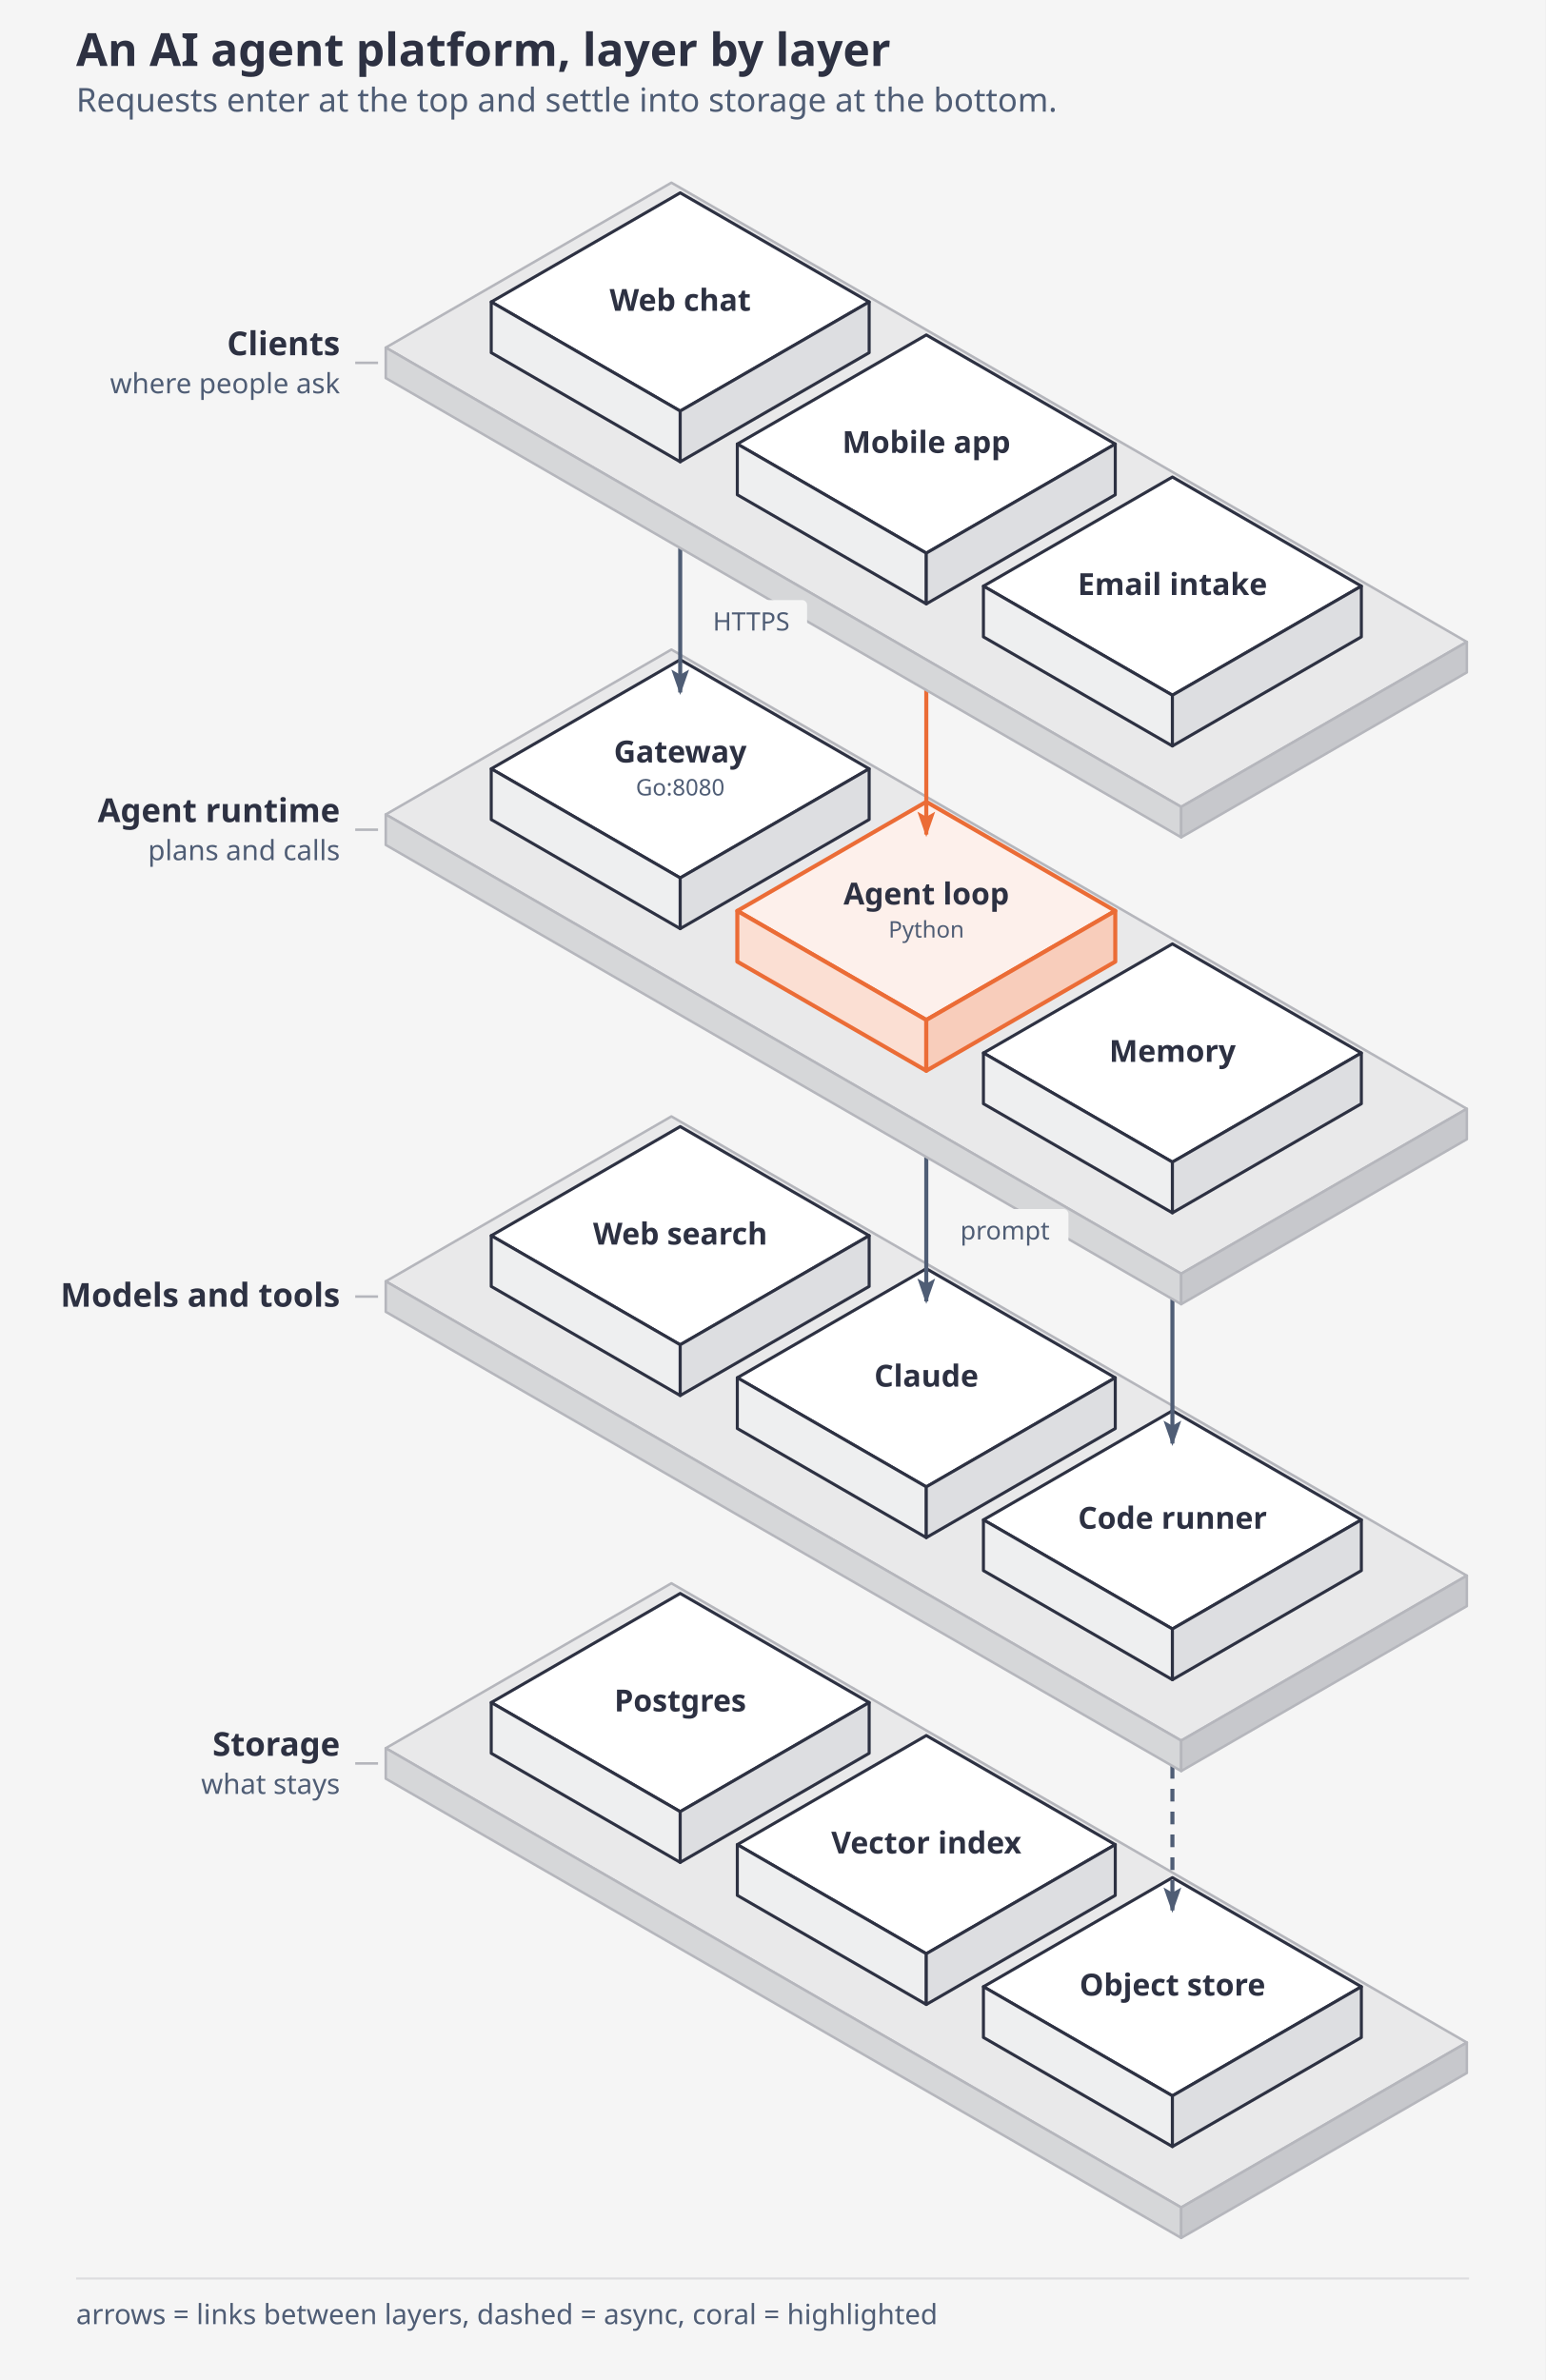
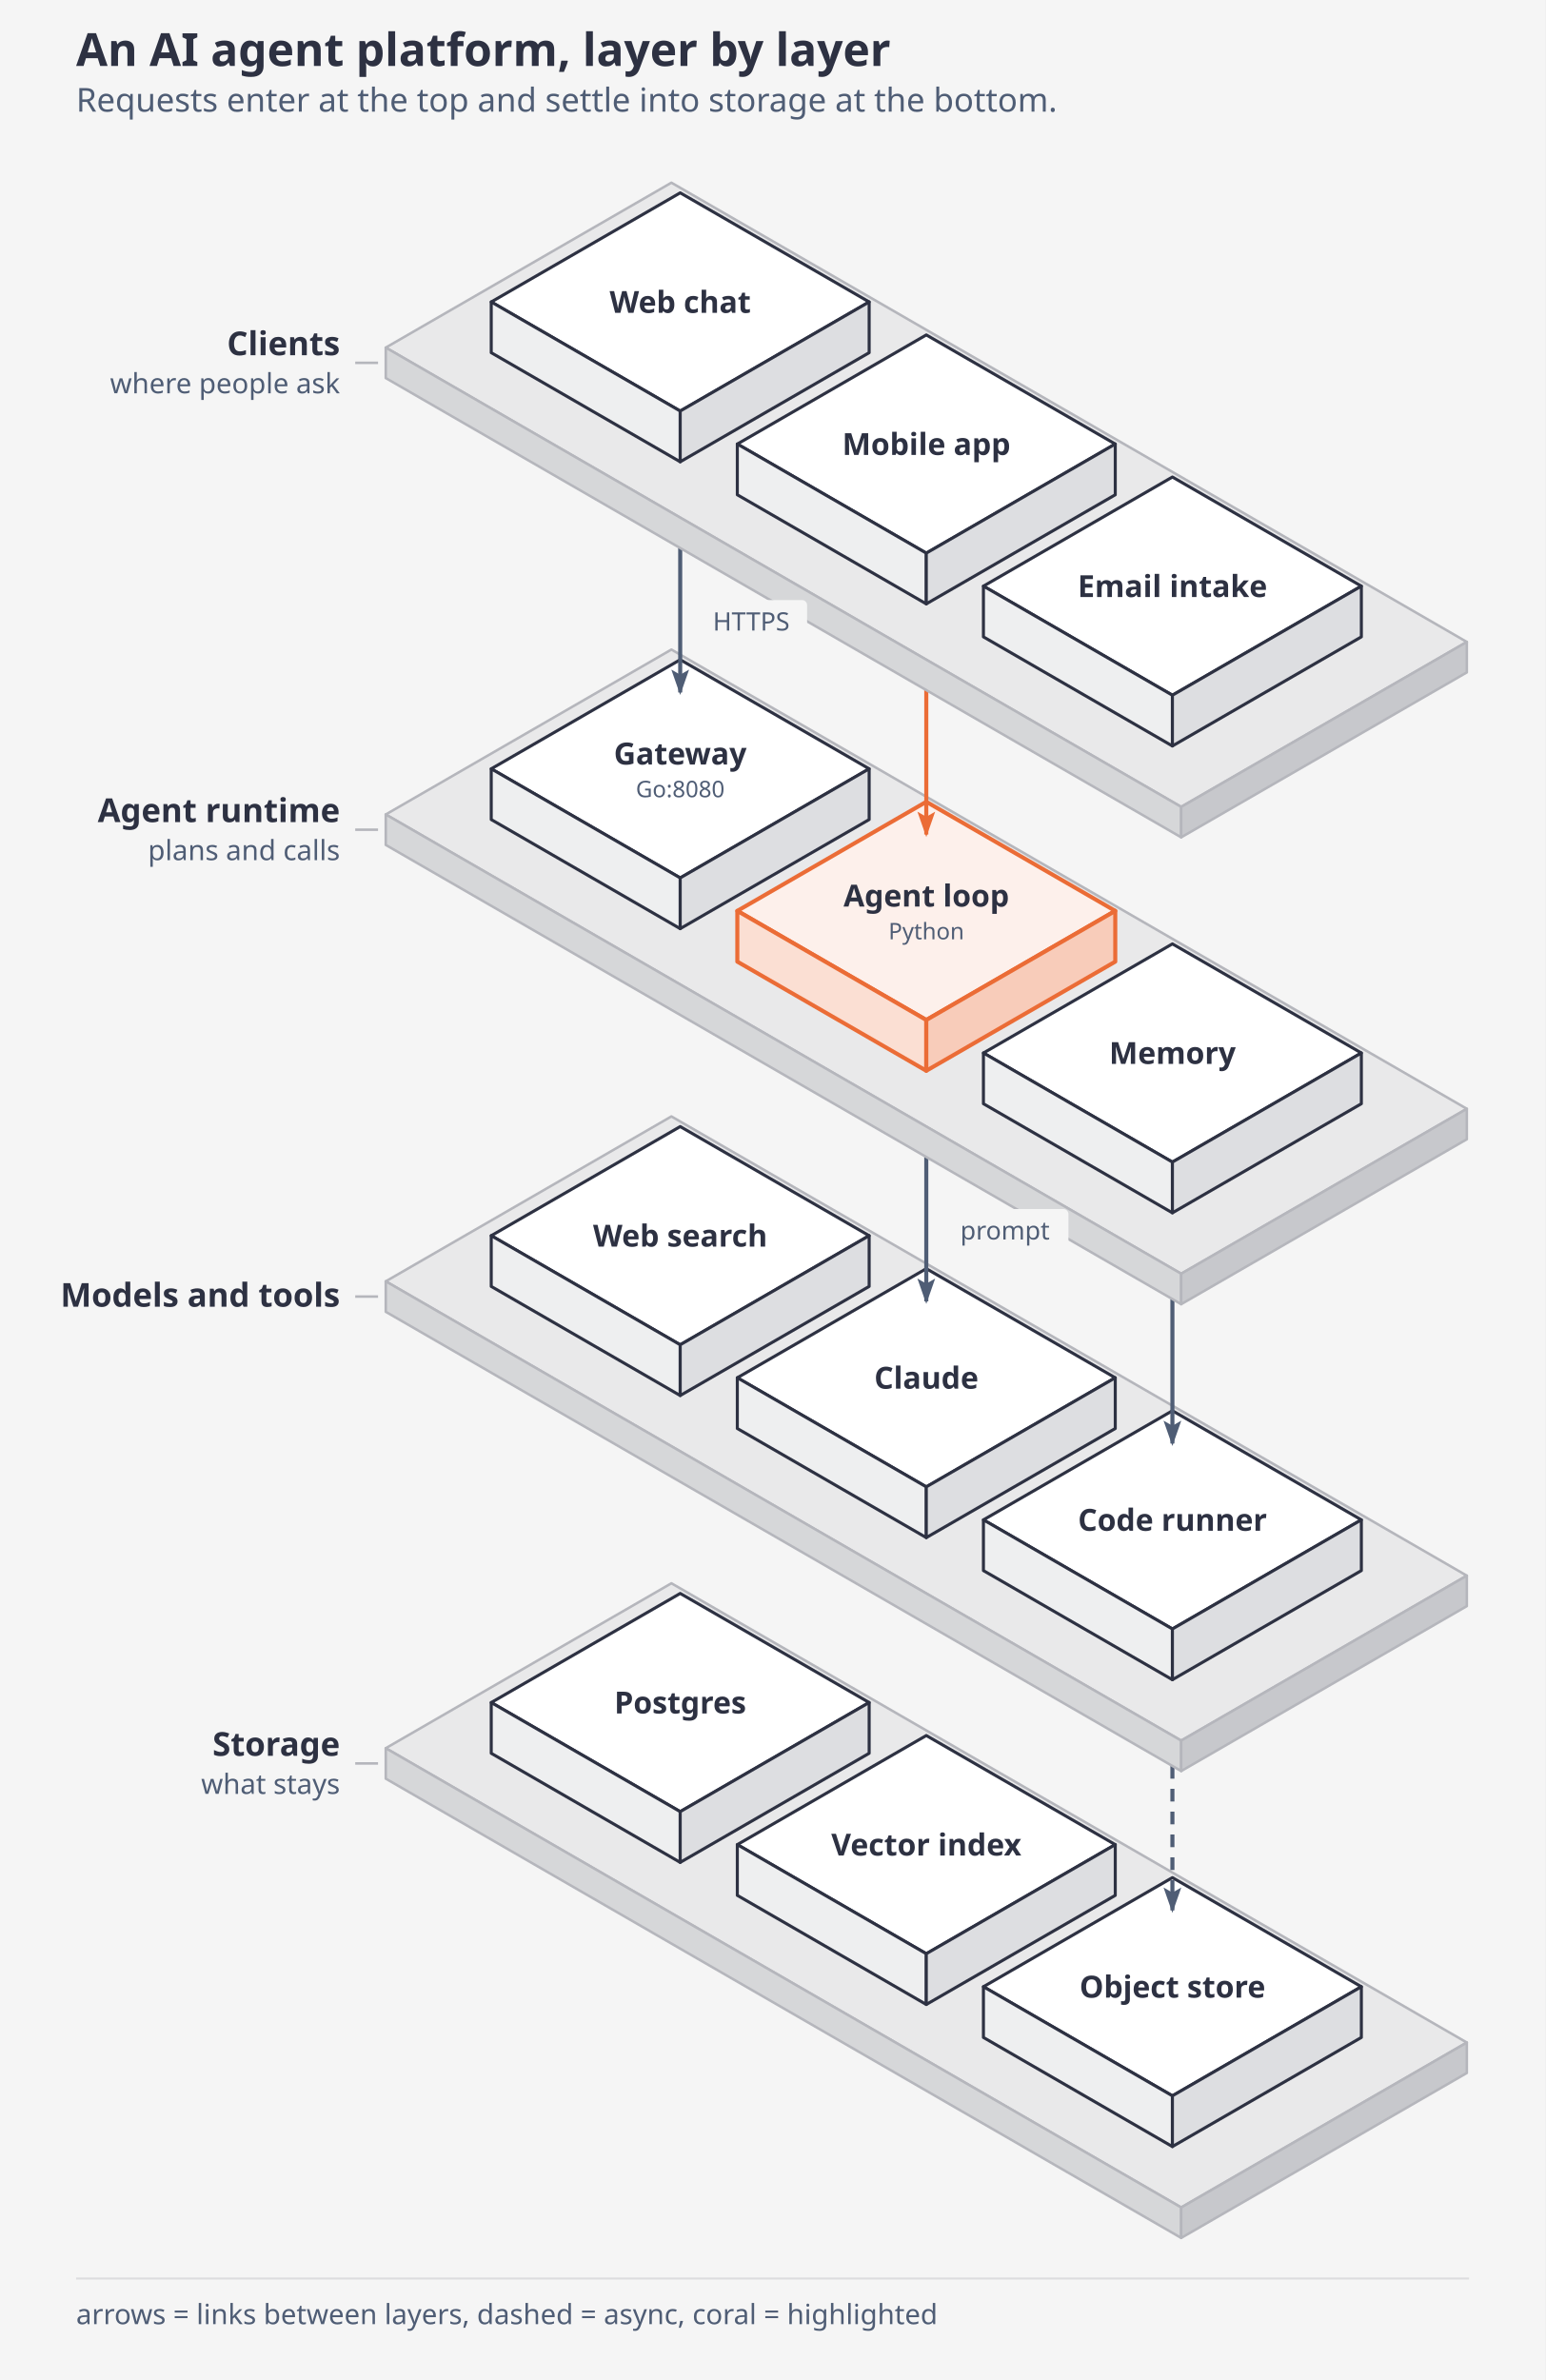
<svg xmlns="http://www.w3.org/2000/svg" role="graphics-document" aria-roledescription="layer stack diagram" data-legibility="all" viewBox="0 0 609 938" width="609">
  <rect width="609" height="938" fill="#f5f5f5" aria-hidden="true" />
  <defs>
    <marker id="a" markerWidth="10" markerHeight="7" refX="9" refY="3.5" orient="auto" markerUnits="userSpaceOnUse">
      <polygon points="0 0,10 3.5,0 7,2 3.5" fill="#4f5d75" />
    </marker>
    <marker id="aa" markerWidth="10" markerHeight="7" refX="9" refY="3.5" orient="auto" markerUnits="userSpaceOnUse">
      <polygon points="0 0,10 3.5,0 7,2 3.5" fill="#eb6c36" />
    </marker>
    <marker id="al" markerWidth="10" markerHeight="7" refX="9" refY="3.5" orient="auto" markerUnits="userSpaceOnUse">
      <polygon points="0 0,10 3.5,0 7,2 3.5" fill="#2e5aa8" />
    </marker>
    <marker id="ar" markerWidth="10" markerHeight="7" refX="9" refY="3.5" orient="auto" markerUnits="userSpaceOnUse">
      <polygon points="0 0,10 3.5,0 7,2 3.5" fill="#636c82" />
    </marker>
  </defs>
  <text x="30" y="26" font-size="18" font-weight="600" font-family="system-ui, 'Segoe UI', sans-serif" fill="#2d3142">An AI agent platform, layer by layer</text>
  <text x="30" y="44" font-size="13" font-family="system-ui, 'Segoe UI', sans-serif" fill="#4f5d75">Requests enter at the top and settle into storage at the bottom.</text>
  <polygon fill="#e9e9ea" stroke="#b5b6bc" stroke-width="1" stroke-linejoin="round" data-solid="data" data-label="Storage" data-rank="3" data-box3="0 0 0 362 130 12" points="264.62,624 578.12,805 465.54,870 152.04,689" data-depth="-258" role="graphics-symbol" aria-roledescription="layer" aria-label="Storage: Postgres, Vector index, Object store" />
  <polygon fill="#d6d7d9" stroke="#b5b6bc" stroke-width="1" stroke-linejoin="round" data-solid="data" points="152.04,689 465.54,870 465.54,882 152.04,701" data-depth="-317" aria-hidden="true" />
  <polygon fill="#c7c8cc" stroke="#b5b6bc" stroke-width="1" stroke-linejoin="round" data-solid="data" points="578.12,805 465.54,870 465.54,882 578.12,817" data-depth="-433" aria-hidden="true" />
  <polygon fill="#ffffff" stroke="#2d3142" stroke-width="1.2" stroke-linejoin="round" data-solid="pg" data-label="Postgres" data-layer="data" data-box3="26 22 12 112 108 32" points="268.09,628 342.56,671 268.09,714 193.61,671" data-depth="-166" role="graphics-symbol" aria-roledescription="block" aria-label="Postgres, in Storage" />
  <polygon fill="#eeeff0" stroke="#2d3142" stroke-width="1.2" stroke-linejoin="round" data-solid="pg" points="193.61,671 268.09,714 268.09,734 193.61,691" data-depth="-199" aria-hidden="true" />
  <polygon fill="#dddee1" stroke="#2d3142" stroke-width="1.2" stroke-linejoin="round" data-solid="pg" points="342.56,671 268.09,714 268.09,734 342.56,691" data-depth="-199" aria-hidden="true" />
  <polygon fill="#ffffff" stroke="#2d3142" stroke-width="1.2" stroke-linejoin="round" data-solid="vec" data-label="Vector index" data-layer="data" data-box3="138 22 12 224 108 32" points="365.08,684 439.56,727 365.08,770 290.6,727" data-depth="-278" role="graphics-symbol" aria-roledescription="block" aria-label="Vector index, in Storage" />
  <polygon fill="#eeeff0" stroke="#2d3142" stroke-width="1.2" stroke-linejoin="round" data-solid="vec" points="290.6,727 365.08,770 365.08,790 290.6,747" data-depth="-311" aria-hidden="true" />
  <polygon fill="#dddee1" stroke="#2d3142" stroke-width="1.2" stroke-linejoin="round" data-solid="vec" points="439.56,727 365.08,770 365.08,790 439.56,747" data-depth="-311" aria-hidden="true" />
  <polygon fill="#ffffff" stroke="#2d3142" stroke-width="1.2" stroke-linejoin="round" data-solid="s3" data-label="Object store" data-layer="data" data-box3="250 22 12 336 108 32" points="462.08,740 536.55,783 462.08,826 387.6,783" data-depth="-390" role="graphics-symbol" aria-roledescription="block" aria-label="Object store, in Storage" />
  <polygon fill="#eeeff0" stroke="#2d3142" stroke-width="1.2" stroke-linejoin="round" data-solid="s3" points="387.6,783 462.08,826 462.08,846 387.6,803" data-depth="-423" aria-hidden="true" />
  <polygon fill="#dddee1" stroke="#2d3142" stroke-width="1.2" stroke-linejoin="round" data-solid="s3" points="536.55,783 462.08,826 462.08,846 536.55,803" data-depth="-423" aria-hidden="true" />
-   <path fill="none" stroke="#4f5d75" stroke-width="1.6" stroke-dasharray="5,4" marker-end="url(#a)" data-solid="link:code-&gt;s3" data-id="code-&gt;s3" data-from="code" data-to="s3" d="M462.08,696 L462.08,752.9" data-depth="-379.32" role="graphics-symbol" aria-roledescription="link" aria-label="Code runner to Object store" />
+   <path marker-end="url(#a)" data-id="code-&gt;s3" data-from="code" data-to="s3" fill="none" stroke="#4f5d75" stroke-width="1.6" stroke-dasharray="5,4" data-solid="link:code-&gt;s3" d="M462.08,696 L462.08,752.9" data-depth="-379.32" role="graphics-symbol" aria-roledescription="link" aria-label="Code runner to Object store" />
  <polygon fill="#e9e9ea" stroke="#b5b6bc" stroke-width="1" stroke-linejoin="round" data-solid="models" data-label="Models and tools" data-rank="2" data-box3="0 0 184 362 130 196" points="264.62,440 578.12,621 465.54,686 152.04,505" data-depth="-442" role="graphics-symbol" aria-roledescription="layer" aria-label="Models and tools: Claude, Web search, Code runner" />
  <polygon fill="#d6d7d9" stroke="#b5b6bc" stroke-width="1" stroke-linejoin="round" data-solid="models" points="152.04,505 465.54,686 465.54,698 152.04,517" data-depth="-501" aria-hidden="true" />
  <polygon fill="#c7c8cc" stroke="#b5b6bc" stroke-width="1" stroke-linejoin="round" data-solid="models" points="578.12,621 465.54,686 465.54,698 578.12,633" data-depth="-617" aria-hidden="true" />
  <polygon fill="#ffffff" stroke="#2d3142" stroke-width="1.2" stroke-linejoin="round" data-solid="search" data-label="Web search" data-layer="models" data-box3="26 22 196 112 108 216" points="268.09,444 342.56,487 268.09,530 193.61,487" data-depth="-350" role="graphics-symbol" aria-roledescription="block" aria-label="Web search, in Models and tools" />
  <polygon fill="#eeeff0" stroke="#2d3142" stroke-width="1.2" stroke-linejoin="round" data-solid="search" points="193.61,487 268.09,530 268.09,550 193.61,507" data-depth="-383" aria-hidden="true" />
  <polygon fill="#dddee1" stroke="#2d3142" stroke-width="1.2" stroke-linejoin="round" data-solid="search" points="342.56,487 268.09,530 268.09,550 342.56,507" data-depth="-383" aria-hidden="true" />
  <polygon fill="#ffffff" stroke="#2d3142" stroke-width="1.2" stroke-linejoin="round" data-solid="llm" data-label="Claude" data-layer="models" data-box3="138 22 196 224 108 216" points="365.08,500 439.56,543 365.08,586 290.6,543" data-depth="-462" role="graphics-symbol" aria-roledescription="block" aria-label="Claude, in Models and tools" />
  <polygon fill="#eeeff0" stroke="#2d3142" stroke-width="1.2" stroke-linejoin="round" data-solid="llm" points="290.6,543 365.08,586 365.08,606 290.6,563" data-depth="-495" aria-hidden="true" />
  <polygon fill="#dddee1" stroke="#2d3142" stroke-width="1.2" stroke-linejoin="round" data-solid="llm" points="439.56,543 365.08,586 365.08,606 439.56,563" data-depth="-495" aria-hidden="true" />
-   <path fill="none" stroke="#4f5d75" stroke-width="1.6" marker-end="url(#a)" data-solid="link:agent-&gt;llm:prompt" data-id="agent-&gt;llm:prompt" data-from="agent" data-to="llm" data-label="prompt" d="M365.08,456 L365.08,512.9" data-depth="-451.32" role="graphics-symbol" aria-roledescription="link" aria-label="Agent loop to Claude: prompt" />
+   <path marker-end="url(#a)" data-id="agent-&gt;llm:prompt" data-from="agent" data-to="llm" data-label="prompt" fill="none" stroke="#4f5d75" stroke-width="1.6" data-solid="link:agent-&gt;llm:prompt" d="M365.08,456 L365.08,512.9" data-depth="-451.32" role="graphics-symbol" aria-roledescription="link" aria-label="Agent loop to Claude: prompt" />
  <polygon fill="#ffffff" stroke="#2d3142" stroke-width="1.2" stroke-linejoin="round" data-solid="code" data-label="Code runner" data-layer="models" data-box3="250 22 196 336 108 216" points="462.08,556 536.55,599 462.08,642 387.6,599" data-depth="-574" role="graphics-symbol" aria-roledescription="block" aria-label="Code runner, in Models and tools" />
  <polygon fill="#eeeff0" stroke="#2d3142" stroke-width="1.2" stroke-linejoin="round" data-solid="code" points="387.6,599 462.08,642 462.08,662 387.6,619" data-depth="-607" aria-hidden="true" />
  <polygon fill="#dddee1" stroke="#2d3142" stroke-width="1.2" stroke-linejoin="round" data-solid="code" points="536.55,599 462.08,642 462.08,662 536.55,619" data-depth="-607" aria-hidden="true" />
-   <path fill="none" stroke="#4f5d75" stroke-width="1.6" marker-end="url(#a)" data-solid="link:memory-&gt;code" data-id="memory-&gt;code" data-from="memory" data-to="code" d="M462.08,512 L462.08,568.9" data-depth="-563.32" role="graphics-symbol" aria-roledescription="link" aria-label="Memory to Code runner" />
+   <path marker-end="url(#a)" data-id="memory-&gt;code" data-from="memory" data-to="code" fill="none" stroke="#4f5d75" stroke-width="1.6" data-solid="link:memory-&gt;code" d="M462.08,512 L462.08,568.9" data-depth="-563.32" role="graphics-symbol" aria-roledescription="link" aria-label="Memory to Code runner" />
  <polygon fill="#e9e9ea" stroke="#b5b6bc" stroke-width="1" stroke-linejoin="round" data-solid="runtime" data-label="Agent runtime" data-rank="1" data-box3="0 0 368 362 130 380" points="264.62,256 578.12,437 465.54,502 152.04,321" data-depth="-626" role="graphics-symbol" aria-roledescription="layer" aria-label="Agent runtime: Gateway, Agent loop, Memory" />
  <polygon fill="#d6d7d9" stroke="#b5b6bc" stroke-width="1" stroke-linejoin="round" data-solid="runtime" points="152.04,321 465.54,502 465.54,514 152.04,333" data-depth="-685" aria-hidden="true" />
  <polygon fill="#c7c8cc" stroke="#b5b6bc" stroke-width="1" stroke-linejoin="round" data-solid="runtime" points="578.12,437 465.54,502 465.54,514 578.12,449" data-depth="-801" aria-hidden="true" />
  <polygon fill="#ffffff" stroke="#2d3142" stroke-width="1.2" stroke-linejoin="round" data-solid="gateway" data-label="Gateway" data-layer="runtime" data-box3="26 22 380 112 108 400" points="268.09,260 342.56,303 268.09,346 193.61,303" data-depth="-534" role="graphics-symbol" aria-roledescription="block" aria-label="Gateway, Go:8080, in Agent runtime" />
  <polygon fill="#eeeff0" stroke="#2d3142" stroke-width="1.2" stroke-linejoin="round" data-solid="gateway" points="193.61,303 268.09,346 268.09,366 193.61,323" data-depth="-567" aria-hidden="true" />
  <polygon fill="#dddee1" stroke="#2d3142" stroke-width="1.2" stroke-linejoin="round" data-solid="gateway" points="342.56,303 268.09,346 268.09,366 342.56,323" data-depth="-567" aria-hidden="true" />
-   <path fill="none" stroke="#4f5d75" stroke-width="1.6" marker-end="url(#a)" data-solid="link:web-&gt;gateway:HTTPS" data-id="web-&gt;gateway:HTTPS" data-from="web" data-to="gateway" data-label="HTTPS" d="M268.09,216 L268.09,272.9" data-depth="-523.32" role="graphics-symbol" aria-roledescription="link" aria-label="Web chat to Gateway: HTTPS" />
+   <path marker-end="url(#a)" data-id="web-&gt;gateway:HTTPS" data-from="web" data-to="gateway" data-label="HTTPS" fill="none" stroke="#4f5d75" stroke-width="1.6" data-solid="link:web-&gt;gateway:HTTPS" d="M268.09,216 L268.09,272.9" data-depth="-523.32" role="graphics-symbol" aria-roledescription="link" aria-label="Web chat to Gateway: HTTPS" />
  <polygon fill="#fdf0eb" stroke="#eb6c36" stroke-width="1.6" stroke-linejoin="round" data-solid="agent" data-label="Agent loop" data-layer="runtime" data-box3="138 22 380 224 108 400" points="365.08,316 439.56,359 365.08,402 290.6,359" data-depth="-646" role="graphics-symbol" aria-roledescription="block" aria-label="Agent loop, Python, in Agent runtime" />
  <polygon fill="#fbdfd3" stroke="#eb6c36" stroke-width="1.6" stroke-linejoin="round" data-solid="agent" points="290.6,359 365.08,402 365.08,422 290.6,379" data-depth="-679" aria-hidden="true" />
-   <polygon fill="#f8cdbb" stroke="#eb6c36" stroke-width="1.6" stroke-linejoin="round" data-solid="agent" points="439.56,359 365.08,402 365.08,422 439.56,379" data-depth="-679" aria-hidden="true" />
-   <path fill="none" stroke="#eb6c36" stroke-width="1.6" marker-end="url(#aa)" data-solid="link:mobile-&gt;agent" data-id="mobile-&gt;agent" data-from="mobile" data-to="agent" d="M365.08,272 L365.08,328.9" data-depth="-635.32" role="graphics-symbol" aria-roledescription="link" aria-label="Mobile app to Agent loop" />
+   <polygon fill="#f8ccba" stroke="#eb6c36" stroke-width="1.6" stroke-linejoin="round" data-solid="agent" points="439.56,359 365.08,402 365.08,422 439.56,379" data-depth="-679" aria-hidden="true" />
+   <path marker-end="url(#aa)" data-id="mobile-&gt;agent" data-from="mobile" data-to="agent" fill="none" stroke="#eb6c36" stroke-width="1.6" data-solid="link:mobile-&gt;agent" d="M365.08,272 L365.08,328.9" data-depth="-635.32" role="graphics-symbol" aria-roledescription="link" aria-label="Mobile app to Agent loop" />
  <polygon fill="#ffffff" stroke="#2d3142" stroke-width="1.2" stroke-linejoin="round" data-solid="memory" data-label="Memory" data-layer="runtime" data-box3="250 22 380 336 108 400" points="462.08,372 536.55,415 462.08,458 387.6,415" data-depth="-758" role="graphics-symbol" aria-roledescription="block" aria-label="Memory, in Agent runtime" />
  <polygon fill="#eeeff0" stroke="#2d3142" stroke-width="1.2" stroke-linejoin="round" data-solid="memory" points="387.6,415 462.08,458 462.08,478 387.6,435" data-depth="-791" aria-hidden="true" />
  <polygon fill="#dddee1" stroke="#2d3142" stroke-width="1.2" stroke-linejoin="round" data-solid="memory" points="536.55,415 462.08,458 462.08,478 536.55,435" data-depth="-791" aria-hidden="true" />
  <polygon fill="#e9e9ea" stroke="#b5b6bc" stroke-width="1" stroke-linejoin="round" data-solid="clients" data-label="Clients" data-rank="0" data-box3="0 0 552 362 130 564" points="264.62,72 578.12,253 465.54,318 152.04,137" data-depth="-810" role="graphics-symbol" aria-roledescription="layer" aria-label="Clients: Web chat, Mobile app, Email intake" />
  <polygon fill="#d6d7d9" stroke="#b5b6bc" stroke-width="1" stroke-linejoin="round" data-solid="clients" points="152.04,137 465.54,318 465.54,330 152.04,149" data-depth="-869" aria-hidden="true" />
  <polygon fill="#c7c8cc" stroke="#b5b6bc" stroke-width="1" stroke-linejoin="round" data-solid="clients" points="578.12,253 465.54,318 465.54,330 578.12,265" data-depth="-985" aria-hidden="true" />
  <polygon fill="#ffffff" stroke="#2d3142" stroke-width="1.2" stroke-linejoin="round" data-solid="web" data-label="Web chat" data-layer="clients" data-box3="26 22 564 112 108 584" points="268.09,76 342.56,119 268.09,162 193.61,119" data-depth="-718" role="graphics-symbol" aria-roledescription="block" aria-label="Web chat, in Clients" />
  <polygon fill="#eeeff0" stroke="#2d3142" stroke-width="1.2" stroke-linejoin="round" data-solid="web" points="193.61,119 268.09,162 268.09,182 193.61,139" data-depth="-751" aria-hidden="true" />
  <polygon fill="#dddee1" stroke="#2d3142" stroke-width="1.2" stroke-linejoin="round" data-solid="web" points="342.56,119 268.09,162 268.09,182 342.56,139" data-depth="-751" aria-hidden="true" />
  <polygon fill="#ffffff" stroke="#2d3142" stroke-width="1.2" stroke-linejoin="round" data-solid="mobile" data-label="Mobile app" data-layer="clients" data-box3="138 22 564 224 108 584" points="365.08,132 439.56,175 365.08,218 290.6,175" data-depth="-830" role="graphics-symbol" aria-roledescription="block" aria-label="Mobile app, in Clients" />
  <polygon fill="#eeeff0" stroke="#2d3142" stroke-width="1.2" stroke-linejoin="round" data-solid="mobile" points="290.6,175 365.08,218 365.08,238 290.6,195" data-depth="-863" aria-hidden="true" />
  <polygon fill="#dddee1" stroke="#2d3142" stroke-width="1.2" stroke-linejoin="round" data-solid="mobile" points="439.56,175 365.08,218 365.08,238 439.56,195" data-depth="-863" aria-hidden="true" />
  <polygon fill="#ffffff" stroke="#2d3142" stroke-width="1.2" stroke-linejoin="round" data-solid="mail" data-label="Email intake" data-layer="clients" data-box3="250 22 564 336 108 584" points="462.08,188 536.55,231 462.08,274 387.6,231" data-depth="-942" role="graphics-symbol" aria-roledescription="block" aria-label="Email intake, in Clients" />
  <polygon fill="#eeeff0" stroke="#2d3142" stroke-width="1.2" stroke-linejoin="round" data-solid="mail" points="387.6,231 462.08,274 462.08,294 387.6,251" data-depth="-975" aria-hidden="true" />
  <polygon fill="#dddee1" stroke="#2d3142" stroke-width="1.2" stroke-linejoin="round" data-solid="mail" points="536.55,231 462.08,274 462.08,294 536.55,251" data-depth="-975" aria-hidden="true" />
-   <text x="268.1" y="122.5" font-size="12" font-weight="600" font-family="system-ui, 'Segoe UI', sans-serif" fill="#2d3142" text-anchor="middle" data-face="web" aria-hidden="true">Web chat</text>
-   <text x="365.1" y="178.5" font-size="12" font-weight="600" font-family="system-ui, 'Segoe UI', sans-serif" fill="#2d3142" text-anchor="middle" data-face="mobile" aria-hidden="true">Mobile app</text>
-   <text x="462.1" y="234.5" font-size="12" font-weight="600" font-family="system-ui, 'Segoe UI', sans-serif" fill="#2d3142" text-anchor="middle" data-face="mail" aria-hidden="true">Email intake</text>
+   <text x="268.1" y="123.3" font-size="12" font-weight="600" font-family="system-ui, 'Segoe UI', sans-serif" fill="#2d3142" text-anchor="middle" data-face="web" aria-hidden="true">Web chat</text>
+   <text x="365.1" y="179.3" font-size="12" font-weight="600" font-family="system-ui, 'Segoe UI', sans-serif" fill="#2d3142" text-anchor="middle" data-face="mobile" aria-hidden="true">Mobile app</text>
+   <text x="462.1" y="235.3" font-size="12" font-weight="600" font-family="system-ui, 'Segoe UI', sans-serif" fill="#2d3142" text-anchor="middle" data-face="mail" aria-hidden="true">Email intake</text>
  <line x1="140" y1="143" x2="149" y2="143" stroke="#b5b6bc" stroke-width="1" aria-hidden="true" />
-   <text x="134" y="140" font-size="13" font-weight="600" font-family="system-ui, 'Segoe UI', sans-serif" fill="#2d3142" text-anchor="end" aria-hidden="true">Clients</text>
+   <text x="134" y="140" font-size="13" font-weight="600" font-family="system-ui, 'Segoe UI', sans-serif" letter-spacing="0" fill="#2d3142" text-anchor="end" aria-hidden="true">Clients</text>
  <text x="134" y="155" font-size="11" font-family="system-ui, 'Segoe UI', sans-serif" fill="#4f5d75" text-anchor="end" aria-hidden="true">where people ask</text>
-   <text x="268.1" y="300.5" font-size="12" font-weight="600" font-family="system-ui, 'Segoe UI', sans-serif" fill="#2d3142" text-anchor="middle" data-face="gateway" aria-hidden="true">Gateway</text>
-   <text x="268.1" y="313.5" font-size="9" font-family="system-ui, 'Segoe UI', sans-serif" fill="#4f5d75" text-anchor="middle" data-face="gateway" aria-hidden="true">Go:8080</text>
-   <text x="365.1" y="356.5" font-size="12" font-weight="600" font-family="system-ui, 'Segoe UI', sans-serif" fill="#2d3142" text-anchor="middle" data-face="agent" aria-hidden="true">Agent loop</text>
-   <text x="365.1" y="369.5" font-size="9" font-family="system-ui, 'Segoe UI', sans-serif" fill="#4f5d75" text-anchor="middle" data-face="agent" aria-hidden="true">Python</text>
-   <text x="462.1" y="418.5" font-size="12" font-weight="600" font-family="system-ui, 'Segoe UI', sans-serif" fill="#2d3142" text-anchor="middle" data-face="memory" aria-hidden="true">Memory</text>
+   <text x="268.1" y="301.3" font-size="12" font-weight="600" font-family="system-ui, 'Segoe UI', sans-serif" fill="#2d3142" text-anchor="middle" data-face="gateway" aria-hidden="true">Gateway</text>
+   <text x="268.1" y="314.2" font-size="9" font-family="system-ui, 'Segoe UI', sans-serif" fill="#4f5d75" text-anchor="middle" data-face="gateway" aria-hidden="true">Go:8080</text>
+   <text x="365.1" y="357.3" font-size="12" font-weight="600" font-family="system-ui, 'Segoe UI', sans-serif" fill="#2d3142" text-anchor="middle" data-face="agent" aria-hidden="true">Agent loop</text>
+   <text x="365.1" y="370.2" font-size="9" font-family="system-ui, 'Segoe UI', sans-serif" fill="#4f5d75" text-anchor="middle" data-face="agent" aria-hidden="true">Python</text>
+   <text x="462.1" y="419.3" font-size="12" font-weight="600" font-family="system-ui, 'Segoe UI', sans-serif" fill="#2d3142" text-anchor="middle" data-face="memory" aria-hidden="true">Memory</text>
  <line x1="140" y1="327" x2="149" y2="327" stroke="#b5b6bc" stroke-width="1" aria-hidden="true" />
-   <text x="134" y="324" font-size="13" font-weight="600" font-family="system-ui, 'Segoe UI', sans-serif" fill="#2d3142" text-anchor="end" aria-hidden="true">Agent runtime</text>
+   <text x="134" y="324" font-size="13" font-weight="600" font-family="system-ui, 'Segoe UI', sans-serif" letter-spacing="0" fill="#2d3142" text-anchor="end" aria-hidden="true">Agent runtime</text>
  <text x="134" y="339" font-size="11" font-family="system-ui, 'Segoe UI', sans-serif" fill="#4f5d75" text-anchor="end" aria-hidden="true">plans and calls</text>
-   <text x="365.1" y="546.5" font-size="12" font-weight="600" font-family="system-ui, 'Segoe UI', sans-serif" fill="#2d3142" text-anchor="middle" data-face="llm" aria-hidden="true">Claude</text>
-   <text x="268.1" y="490.5" font-size="12" font-weight="600" font-family="system-ui, 'Segoe UI', sans-serif" fill="#2d3142" text-anchor="middle" data-face="search" aria-hidden="true">Web search</text>
-   <text x="462.1" y="602.5" font-size="12" font-weight="600" font-family="system-ui, 'Segoe UI', sans-serif" fill="#2d3142" text-anchor="middle" data-face="code" aria-hidden="true">Code runner</text>
+   <text x="365.1" y="547.3" font-size="12" font-weight="600" font-family="system-ui, 'Segoe UI', sans-serif" fill="#2d3142" text-anchor="middle" data-face="llm" aria-hidden="true">Claude</text>
+   <text x="268.1" y="491.3" font-size="12" font-weight="600" font-family="system-ui, 'Segoe UI', sans-serif" fill="#2d3142" text-anchor="middle" data-face="search" aria-hidden="true">Web search</text>
+   <text x="462.1" y="603.3" font-size="12" font-weight="600" font-family="system-ui, 'Segoe UI', sans-serif" fill="#2d3142" text-anchor="middle" data-face="code" aria-hidden="true">Code runner</text>
  <line x1="140" y1="511" x2="149" y2="511" stroke="#b5b6bc" stroke-width="1" aria-hidden="true" />
-   <text x="134" y="515" font-size="13" font-weight="600" font-family="system-ui, 'Segoe UI', sans-serif" fill="#2d3142" text-anchor="end" aria-hidden="true">Models and tools</text>
-   <text x="268.1" y="674.5" font-size="12" font-weight="600" font-family="system-ui, 'Segoe UI', sans-serif" fill="#2d3142" text-anchor="middle" data-face="pg" aria-hidden="true">Postgres</text>
-   <text x="365.1" y="730.5" font-size="12" font-weight="600" font-family="system-ui, 'Segoe UI', sans-serif" fill="#2d3142" text-anchor="middle" data-face="vec" aria-hidden="true">Vector index</text>
-   <text x="462.1" y="786.5" font-size="12" font-weight="600" font-family="system-ui, 'Segoe UI', sans-serif" fill="#2d3142" text-anchor="middle" data-face="s3" aria-hidden="true">Object store</text>
+   <text x="134" y="515" font-size="13" font-weight="600" font-family="system-ui, 'Segoe UI', sans-serif" letter-spacing="0" fill="#2d3142" text-anchor="end" aria-hidden="true">Models and tools</text>
+   <text x="268.1" y="675.3" font-size="12" font-weight="600" font-family="system-ui, 'Segoe UI', sans-serif" fill="#2d3142" text-anchor="middle" data-face="pg" aria-hidden="true">Postgres</text>
+   <text x="365.1" y="731.3" font-size="12" font-weight="600" font-family="system-ui, 'Segoe UI', sans-serif" fill="#2d3142" text-anchor="middle" data-face="vec" aria-hidden="true">Vector index</text>
+   <text x="462.1" y="787.3" font-size="12" font-weight="600" font-family="system-ui, 'Segoe UI', sans-serif" fill="#2d3142" text-anchor="middle" data-face="s3" aria-hidden="true">Object store</text>
  <line x1="140" y1="695" x2="149" y2="695" stroke="#b5b6bc" stroke-width="1" aria-hidden="true" />
-   <text x="134" y="692" font-size="13" font-weight="600" font-family="system-ui, 'Segoe UI', sans-serif" fill="#2d3142" text-anchor="end" aria-hidden="true">Storage</text>
+   <text x="134" y="692" font-size="13" font-weight="600" font-family="system-ui, 'Segoe UI', sans-serif" letter-spacing="0" fill="#2d3142" text-anchor="end" aria-hidden="true">Storage</text>
  <text x="134" y="707" font-size="11" font-family="system-ui, 'Segoe UI', sans-serif" fill="#4f5d75" text-anchor="end" aria-hidden="true">what stays</text>
  <rect x="274.1" y="236.5" width="44" height="16" rx="2" fill="#f5f5f5" data-face="link:web-&gt;gateway:HTTPS" aria-hidden="true" />
  <text x="296.1" y="248.5" font-size="10" font-family="system-ui, 'Segoe UI', sans-serif" fill="#4f5d75" text-anchor="middle" data-face="link:web-&gt;gateway:HTTPS" aria-hidden="true">HTTPS</text>
  <rect x="371.1" y="476.5" width="50" height="16" rx="2" fill="#f5f5f5" data-face="link:agent-&gt;llm:prompt" aria-hidden="true" />
  <text x="396.1" y="488.5" font-size="10" font-family="system-ui, 'Segoe UI', sans-serif" fill="#4f5d75" text-anchor="middle" data-face="link:agent-&gt;llm:prompt" aria-hidden="true">prompt</text>
  <line x1="30" y1="898" x2="579" y2="898" stroke="rgba(45,49,66,0.12)" stroke-width=".8" aria-hidden="true" />
  <text x="30" y="916" font-size="11" font-family="system-ui, 'Segoe UI', sans-serif" fill="#4f5d75">arrows = links between layers, dashed = async, coral = highlighted</text>
</svg>
